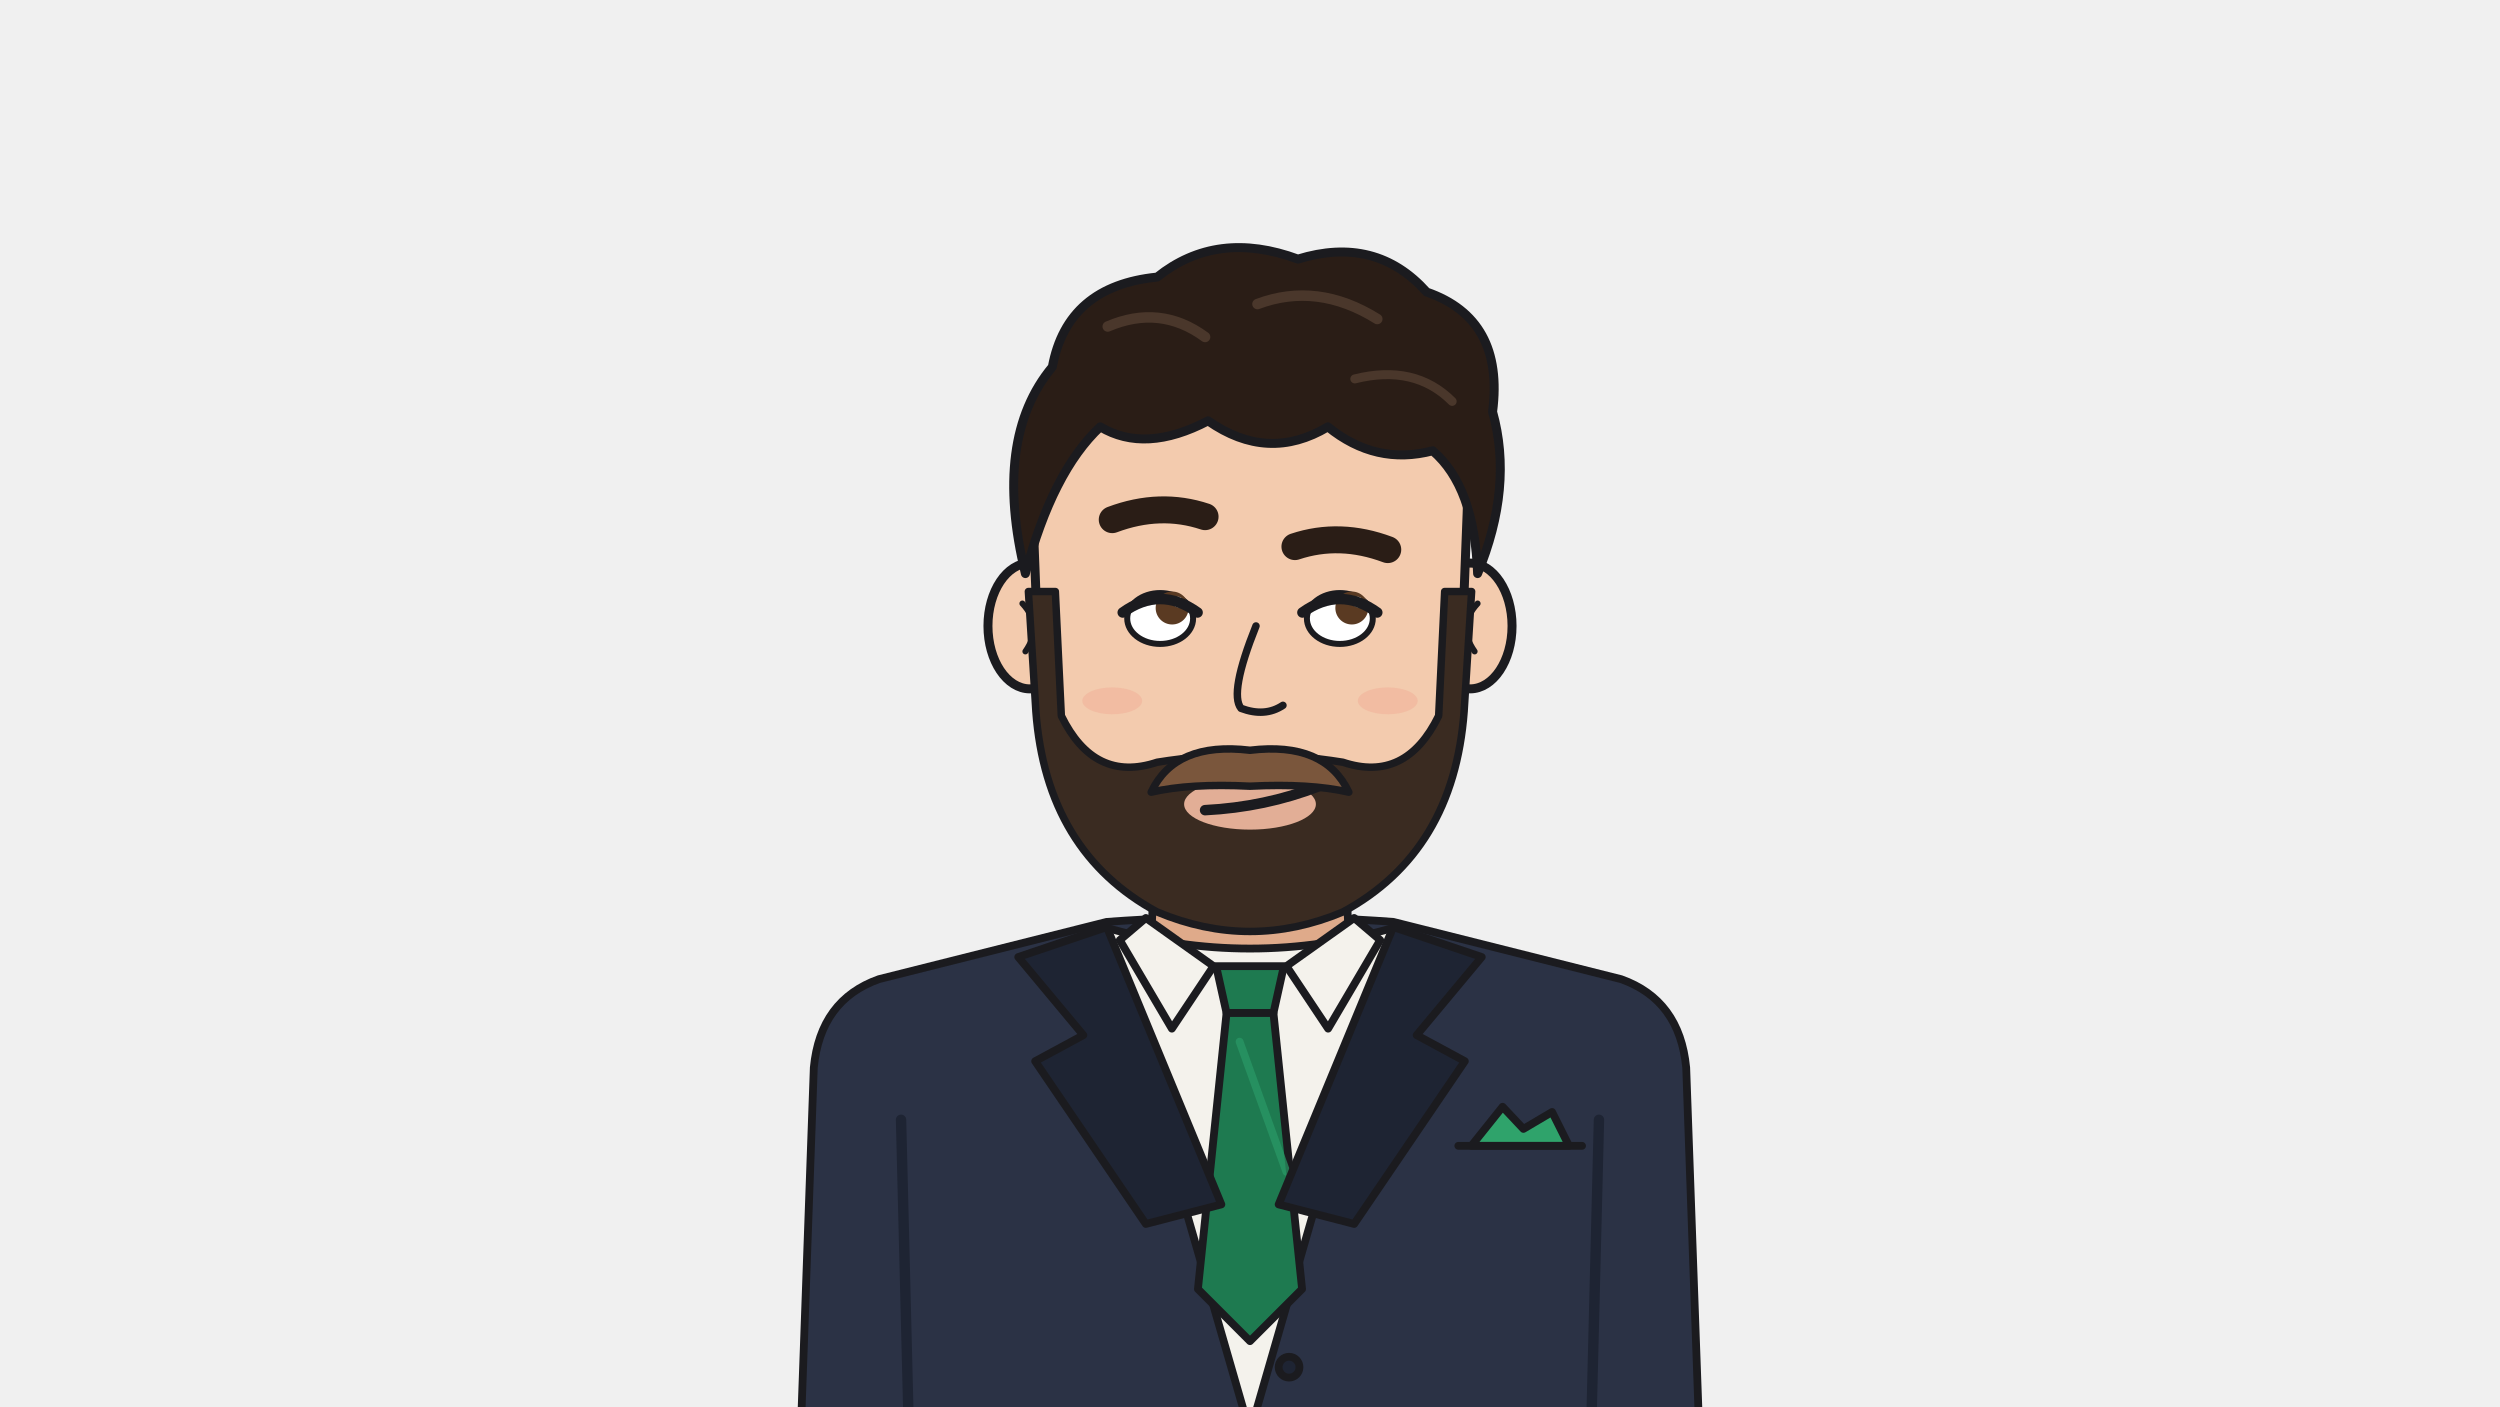
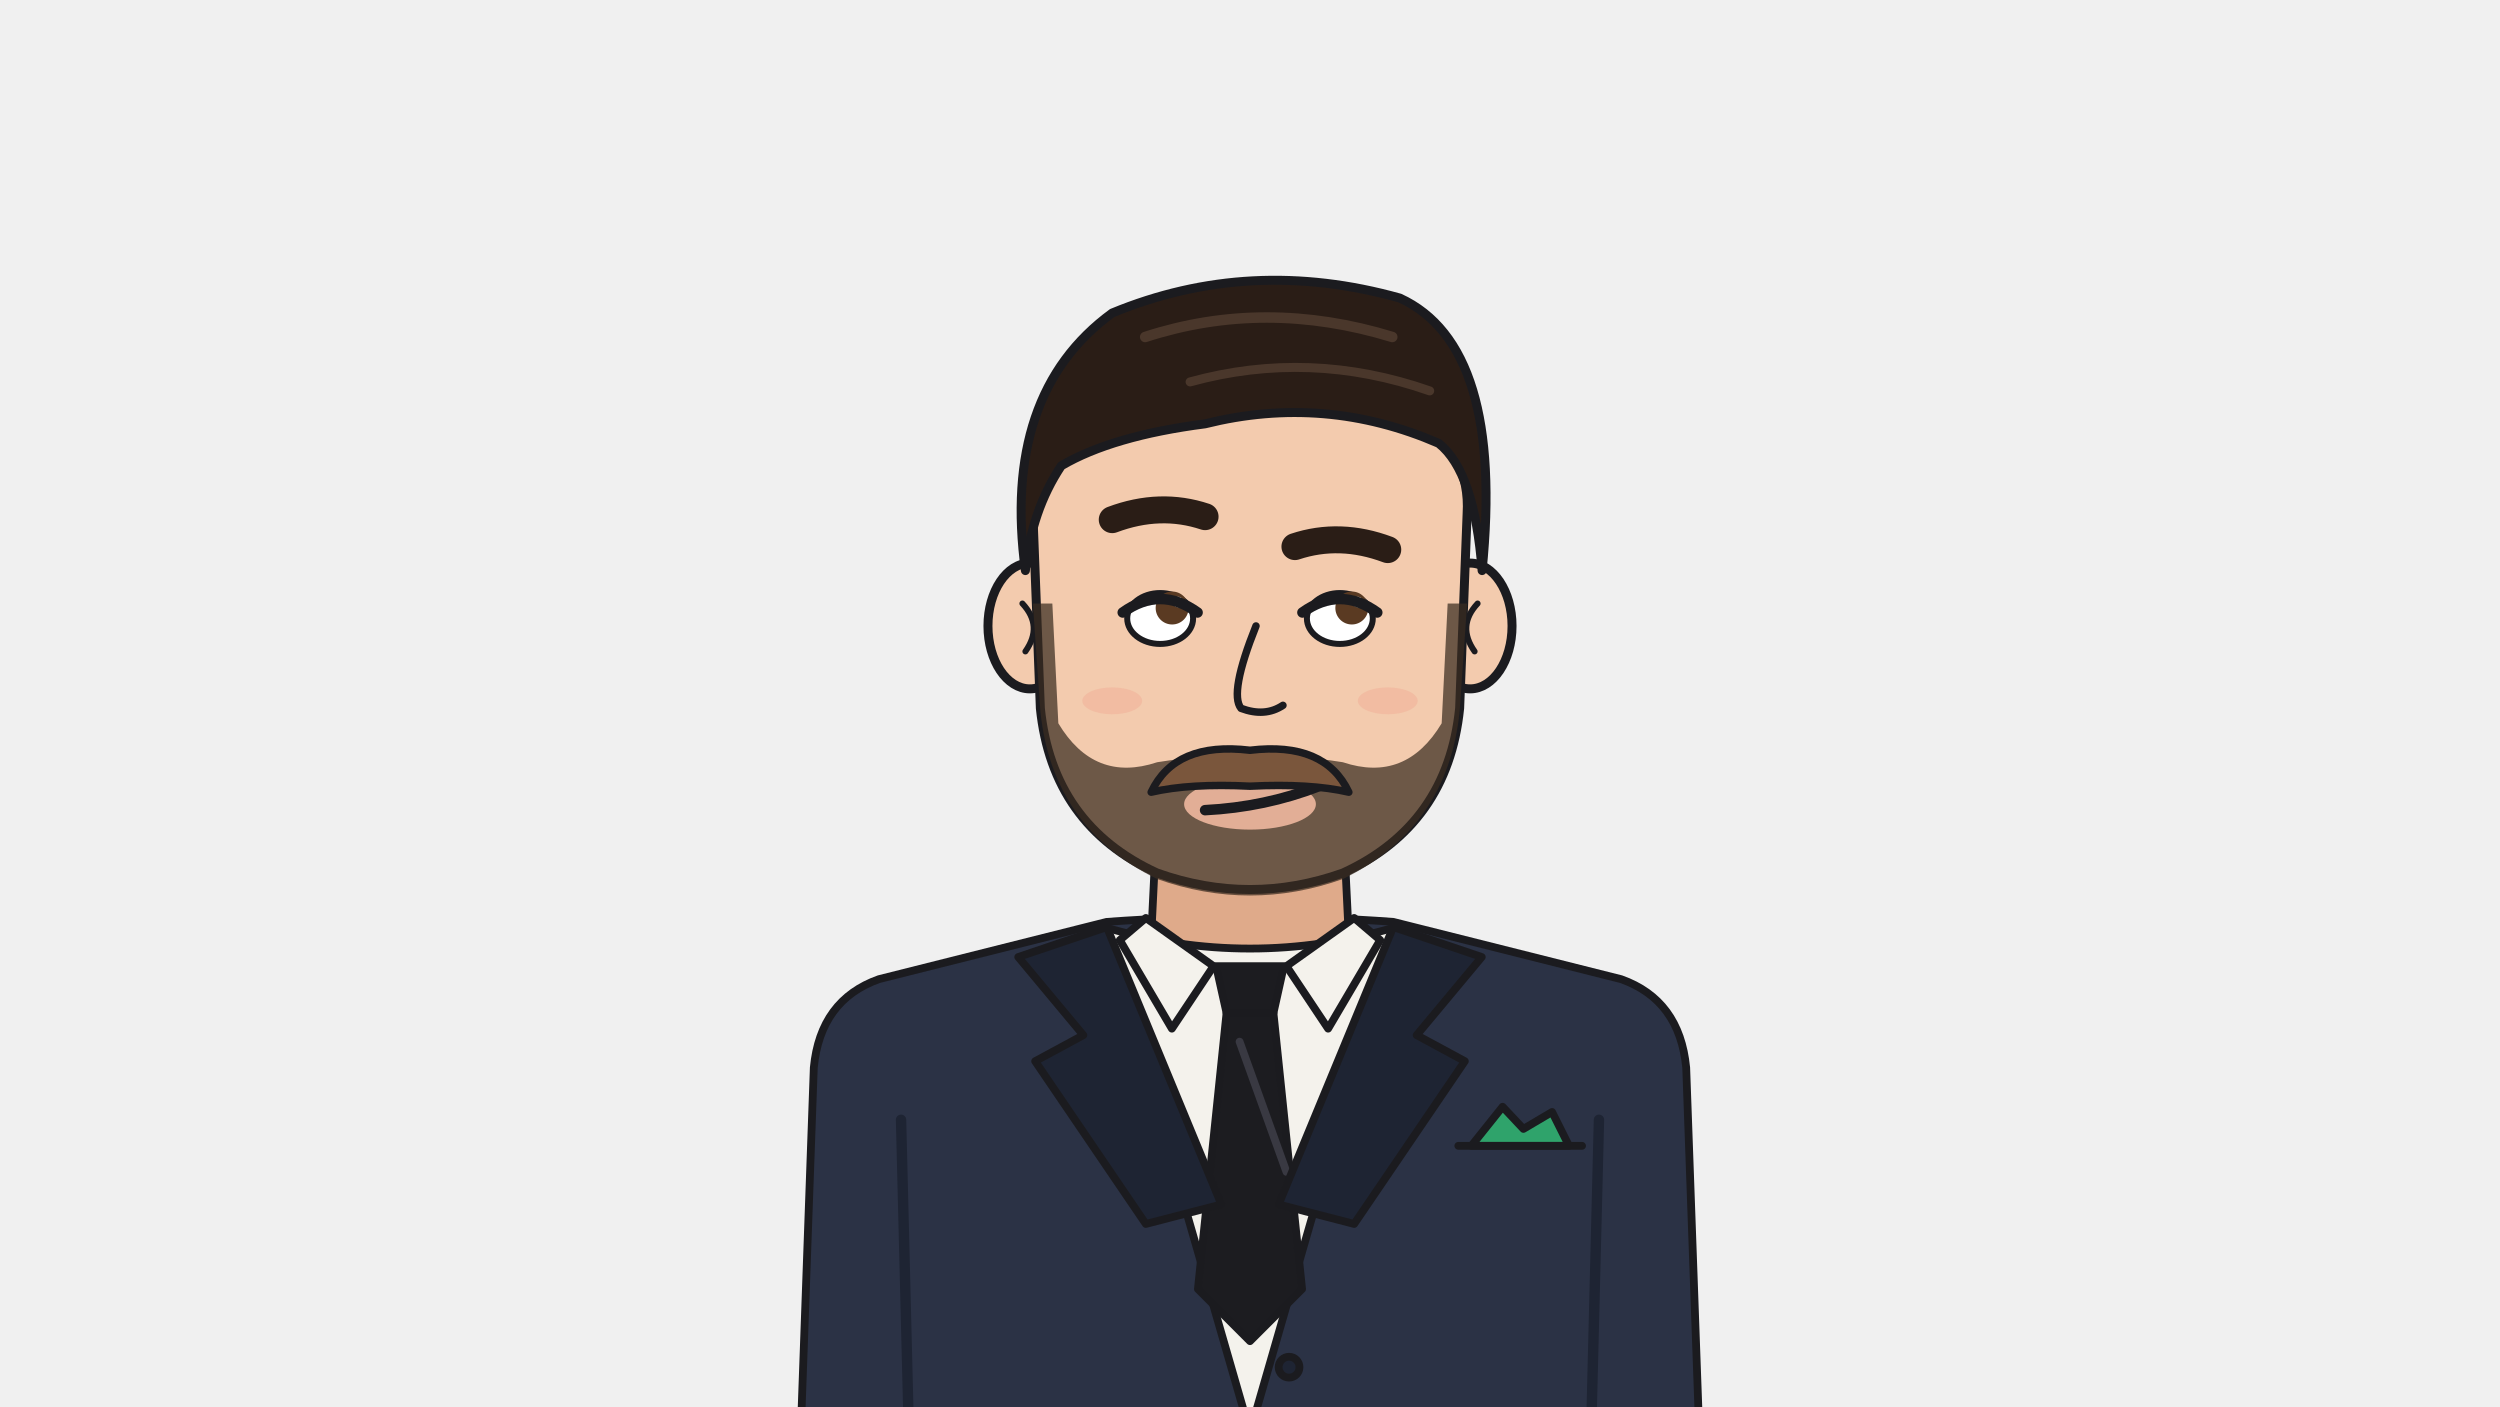
<svg xmlns="http://www.w3.org/2000/svg" width="1920" height="1080" viewBox="0 0 1920 1080">
  <g stroke="#1B1B1F" stroke-width="6" stroke-linejoin="round" stroke-linecap="round">
    <path d="M615 1100 L625 820 Q630 768 675 752              L850 708 Q960 700 1070 708 L1245 752              Q1290 768 1295 820 L1305 1100 Z" fill="#2B3245" />
    <path d="M698 1100 L692 860" fill="none" stroke="#1E2433" stroke-width="8" />
    <path d="M1222 1100 L1228 860" fill="none" stroke="#1E2433" stroke-width="8" />
    <path d="M888 640 L884 722 Q960 760 1036 722 L1032 640 Z" fill="#DFAA8A" />
    <path d="M848 712 L960 1100 L1072 712 Q960 745 848 712 Z" fill="#F4F2EC" />
-     <path d="M934 742 L986 742 L978 778 L942 778 Z" fill="#1E7A50" />
-     <path d="M942 778 L978 778 L1000 990 L960 1030 L920 990 Z" fill="#1E7A50" />
-     <path d="M952 800 L988 900" fill="none" stroke="#2A9A67" stroke-width="6" opacity="0.7" />
+     <path d="M934 742 L986 742 L978 778 L942 778 Z" fill="#1C1C20" />
+     <path d="M942 778 L978 778 L1000 990 L960 1030 L920 990 Z" fill="#1C1C20" />
+     <path d="M952 800 L988 900" fill="none" stroke="#3C3C46" stroke-width="6" opacity="0.9" />
    <path d="M880 705 L932 742 L900 790 L860 722 Z" fill="#F4F2EC" />
    <path d="M1040 705 L988 742 L1020 790 L1060 722 Z" fill="#F4F2EC" />
    <polygon points="850 712 938 925 880 940 795 815 832 795 782 735" fill="#1E2433" />
    <polygon points="1070 712 982 925 1040 940 1125 815 1088 795 1138 735" fill="#1E2433" />
    <path d="M1130 880 L1205 880 L1192 854 L1170 867 L1154 850 Z" fill="#2FA36B" />
    <path d="M1120 880 L1215 880" fill="none" />
    <circle cx="990" cy="1050" r="8" fill="#1E2433" />
  </g>
  <g transform="translate(0 25) translate(960 450) scale(1.15) translate(-960 -450)">
    <g stroke="#1B1B1F" stroke-width="6" stroke-linejoin="round" stroke-linecap="round">
      <ellipse cx="813" cy="455" rx="28" ry="42" fill="#F3CBAE" />
      <ellipse cx="1107" cy="455" rx="28" ry="42" fill="#F3CBAE" />
      <path d="M808 440 Q822 455 810 472" fill="none" stroke-width="4" />
      <path d="M1112 440 Q1098 455 1110 472" fill="none" stroke-width="4" />
      <path d="M815 380 Q810 300 960 288 Q1110 300 1105 380              L1100 510 Q1092 588 1022 620 Q960 642 898 620              Q828 588 820 510 Z" fill="#F3CBAE" />
-       <path d="M812 432 L817 512 Q824 606 898 646 Q960 672 1022 646              Q1096 606 1103 512 L1108 432 L1090 432 L1086 515 Q1064 560 1022 546              Q960 536 898 546 Q856 560 834 515 L830 432 Z" fill="#3A2B21" stroke-width="5" />
+       <path d="M815 440 L820 512 Q828 590 898 624 Q960 646 1022 624              Q1092 590 1100 512 L1105 440 L1092 440 L1088 520 Q1064 560 1022 546              Q960 536 898 546 Q856 560 832 520 L828 440 Z" fill="#3A2B21" fill-opacity="0.72" stroke="none" />
      <ellipse cx="960" cy="574" rx="44" ry="17" fill="#E2AE96" stroke="none" />
-       <path d="M810 420 Q788 330 828 282 Q838 228 898 222              Q938 190 992 210 Q1044 194 1078 232 Q1130 250 1122 312              Q1136 362 1112 420 Q1110 362 1082 338 Q1044 348 1012 322              Q972 346 932 318 Q890 340 860 322 Q828 352 810 420 Z" fill="#2A1D16" />
-       <path d="M865 255 Q900 240 930 262" fill="none" stroke="#4A372B" stroke-width="7" />
-       <path d="M965 240 Q1005 225 1045 250" fill="none" stroke="#4A372B" stroke-width="7" />
-       <path d="M1030 290 Q1070 280 1095 305" fill="none" stroke="#4A372B" stroke-width="6" />
+       <path d="M810 418 Q794 300 868 246 Q960 208 1060 236              Q1130 268 1115 418 Q1110 352 1086 333              Q1010 300 930 320 Q868 328 834 348 Q814 378 810 418 Z" fill="#2A1D16" />
+       <path d="M890 262 Q970 236 1055 262" fill="none" stroke="#4A372B" stroke-width="7" />
+       <path d="M920 292 Q1000 270 1080 298" fill="none" stroke="#4A372B" stroke-width="6" />
      <path d="M964 455 Q946 500 954 510 Q970 516 982 508" fill="none" stroke-width="5" />
      <ellipse cx="868" cy="505" rx="20" ry="9" fill="#EE9C86" opacity="0.30" stroke="none" />
      <ellipse cx="1052" cy="505" rx="20" ry="9" fill="#EE9C86" opacity="0.30" stroke="none" />
    </g>
    <ellipse cx="900" cy="450" rx="22" ry="17" fill="#FFFFFF" stroke="#1B1B1F" stroke-width="4" />
    <circle cx="908" cy="443" r="11" fill="#5A3A22" />
    <circle cx="912" cy="439" r="3.5" fill="#FFFFFF" />
    <path d="M875 446 Q900 428 925 446" fill="none" stroke="#1B1B1F" stroke-width="7" stroke-linecap="round" />
    <ellipse cx="1020" cy="450" rx="22" ry="17" fill="#FFFFFF" stroke="#1B1B1F" stroke-width="4" />
    <circle cx="1028" cy="443" r="11" fill="#5A3A22" />
    <circle cx="1032" cy="439" r="3.5" fill="#FFFFFF" />
    <path d="M995 446 Q1020 428 1045 446" fill="none" stroke="#1B1B1F" stroke-width="7" stroke-linecap="round" />
    <path d="M868 384 Q900 372 930 382" fill="none" stroke="#2A1D16" stroke-width="18" stroke-linecap="round" />
    <path d="M1052 404 Q1020 392 990 402" fill="none" stroke="#2A1D16" stroke-width="18" stroke-linecap="round" />
    <path d="M930 578 Q970 576 1006 562" fill="none" stroke="#1B1B1F" stroke-width="7" stroke-linecap="round" />
    <path d="M894 566 Q910 532 960 538 Q1010 532 1026 566 Q1000 560 960 562 Q920 560 894 566 Z" fill="#7A563C" stroke="#1B1B1F" stroke-width="5" stroke-linejoin="round" />
  </g>
</svg>
